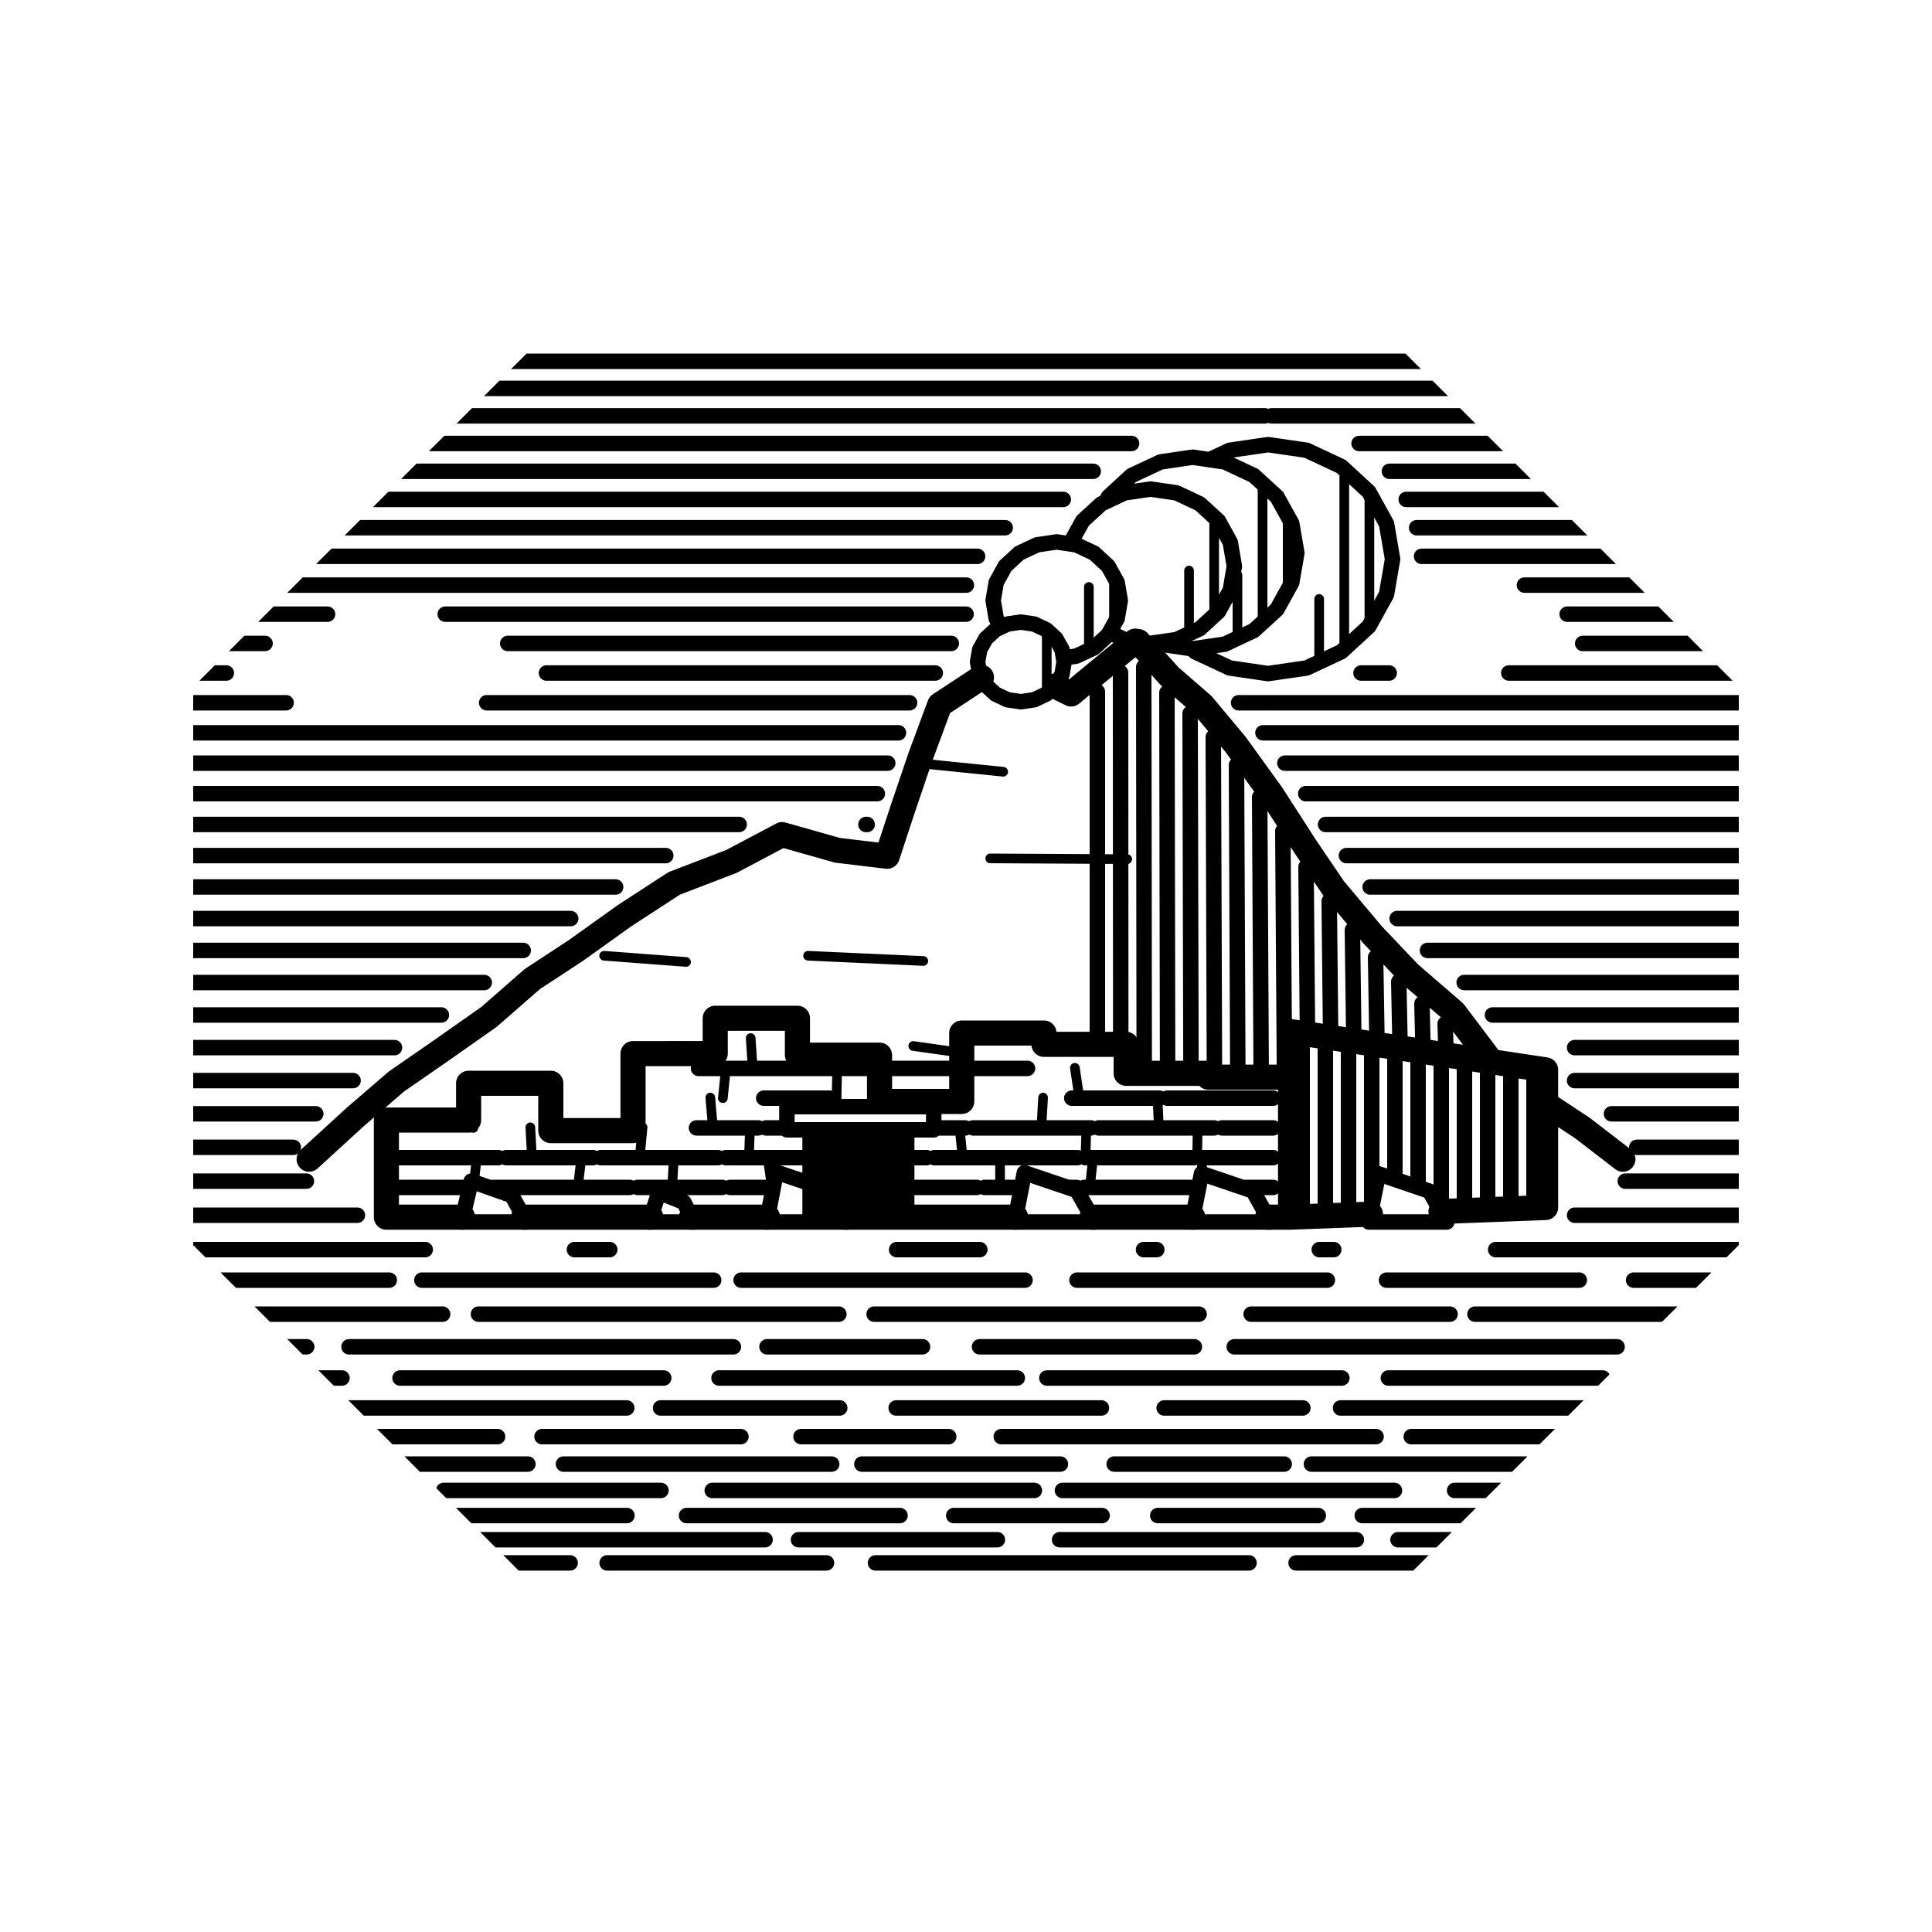
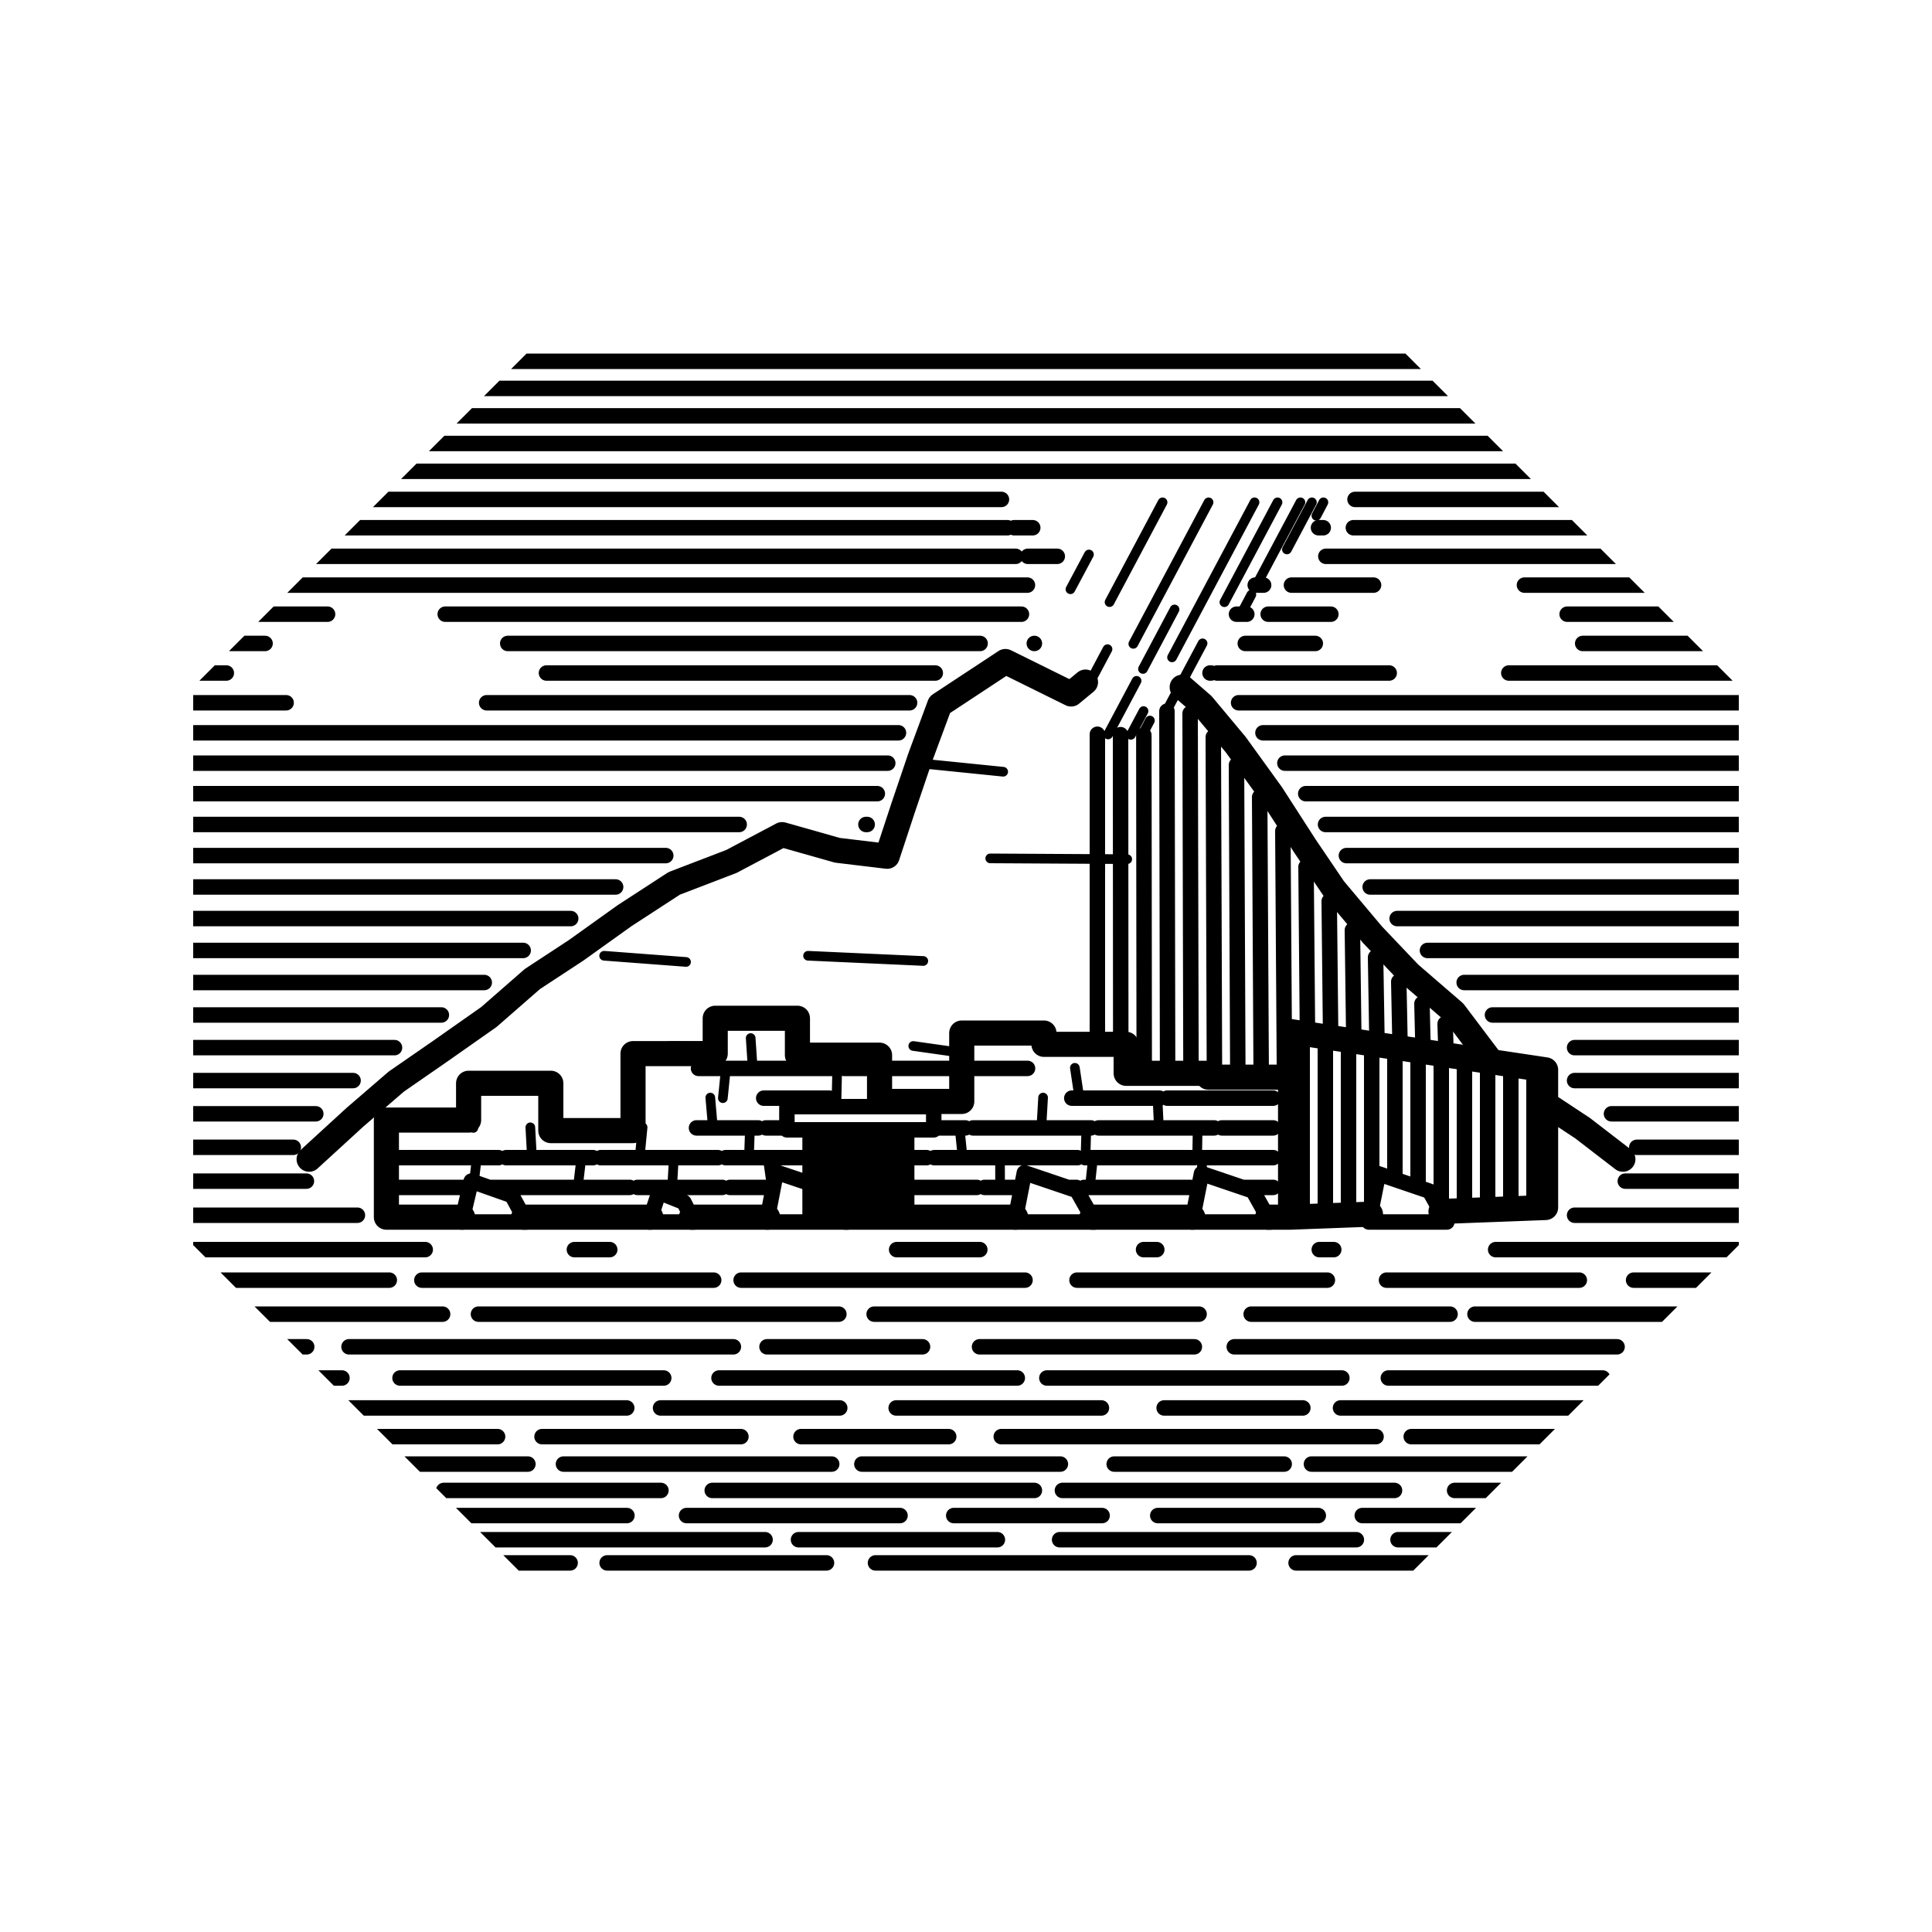
<svg xmlns="http://www.w3.org/2000/svg" viewBox="0 0 200 200">
  <defs>
    <clipPath id="w">
      <path d="M55.11 36L144.89 36L180 71.11L180 128.89L144.89 164L55.11 164L20 128.89L20 71.11Z" />
    </clipPath>
  </defs>
  <g clip-path="url(#w)" fill="none" stroke="#000" stroke-linecap="round" stroke-linejoin="round">
    <path d="M83.06 116.96L94.66 116.96L94.66 126L83.06 126Z" fill="#000" stroke="none" />
-     <path d="M94.38 78.93L103.85 79.89M102.51 88.86L116.69 88.94M62.54 98.94L71.02 99.58M83.65 98.94L95.58 99.48M69.35 108.28L74.04 108.31M82.55 108.36L83.59 108.37M94.54 108.28L99.56 108.99M136.56 62L136.56 68.14M139.16 48.98L139.16 66.78M141.76 51.42L141.76 64.34M128.1 59.53L128.1 65.67M130.7 50.45L130.7 64.05M133.3 53.82L133.3 60.67M123.09 59.06L123.09 65.2M125.69 53.92L125.69 63.32M112.72 60.76L112.72 66.91M115.32 60.1L115.32 64.22M108.36 65.63L108.36 71.41M49.06 122.38L49.37 119.78M59.82 122.92L60.19 119.78M69.58 122.92L69.76 119.78M79.91 122.92L79.46 119.78M92.42 122.92L92.12 119.78M103.53 122.92L103.52 119.78M112.82 122.92L113.16 119.78M124.5 121.52L124.34 119.78M55.07 119.84L54.9 116.7M66.22 119.84L66.52 116.7M77.53 119.84L77.64 116.7M88.66 119.84L88.8 116.96M99.65 119.84L99.33 116.7M112.37 119.84L112.46 116.7M123.93 119.84L123.98 116.7M49 116.76L49.23 113.62M73.8 116.76L73.53 113.62M85.86 114.56L86 113.62M107.8 116.76L107.98 113.62M119.97 116.76L119.82 113.62M74.83 113.68L75.15 110.54M86.6 113.68L86.67 110.54M111.74 113.68L111.27 110.54M77.92 110.6L77.71 107.46" stroke-width="1" />
-     <path d="M20 37.4L180 37.4M20 40.21L180 40.21M20 43.05L130.95 43.05M131.62 43.05L180 43.05M20 45.91L117.14 45.91M140.69 45.91L180 45.91M20 48.79L113.17 48.79M143.83 48.79L180 48.79M20 51.7L110.07 51.7M145.57 51.7L180 51.7M20 54.63L104.06 54.63M146.65 54.63L180 54.63M20 57.59L101.2 57.59M147.16 57.59L180 57.59M20 60.57L100.04 60.57M157.81 60.57L180 60.57M20 63.58L33.91 63.58M46.09 63.58L100.01 63.58M162.23 63.58L180 63.58M20 66.61L27.44 66.61M52.56 66.61L98.48 66.61M163.84 66.61L180 66.61M20 69.67L23.43 69.67M56.57 69.67L96.82 69.67M140.89 69.67L143.81 69.67M156.19 69.67L180 69.67M20 72.75L29.62 72.75M50.38 72.75L94.16 72.75M128.22 72.75L131.24 72.75M131.33 72.75L180 72.75M20 75.86L93.01 75.86M130.74 75.86L180 75.86M20 79L91.9 79M133.01 79L180 79M20 82.16L90.82 82.16M135.17 82.16L180 82.16M20 85.35L76.52 85.35M89.64 85.35L89.77 85.35M137.22 85.35L180 85.35M20 88.57L68.92 88.57M139.38 88.57L180 88.57M20 91.82L63.73 91.82M141.84 91.82L180 91.82M20 95.09L59.08 95.09M144.63 95.09L180 95.09M20 98.39L54.16 98.39M147.77 98.39L180 98.39M20 101.71L50.13 101.71M151.57 101.71L180 101.71M20 105.07L45.69 105.07M154.5 105.07L180 105.07M20 108.45L40.84 108.45M163 108.45L180 108.45M20 111.86L36.55 111.86M163 111.86L180 111.86M20 115.3L32.69 115.3M166.82 115.3L180 115.3M20 118.77L30.36 118.77M169.44 118.77L180 118.77M20 122.27L31.72 122.27M168.25 122.27L180 122.27M20 125.8L37 125.8M163 125.8L180 125.8M20 129.36L44.02 129.36M59.46 129.36L63.12 129.36M92.82 129.36L101.43 129.36M118.38 129.36L119.75 129.36M136.57 129.36L138.07 129.36M154.83 129.36L180 129.36M20 132.52L40.3 132.52M43.67 132.52L73.88 132.52M76.72 132.52L106.11 132.52M111.49 132.52L137.41 132.52M143.53 132.52L163.49 132.52M169.11 132.52L180 132.52M20 136.04L45.82 136.04M49.53 136.04L86.84 136.04M90.49 136.04L124.13 136.04M129.52 136.04L150.11 136.04M152.69 136.04L180 136.04M20 139.42L31.75 139.42M36.13 139.42L75.92 139.42M79.4 139.42L95.5 139.42M101.4 139.42L123.64 139.42M127.77 139.42L167.4 139.42M170.99 139.42L180 139.42M20 142.65L35.4 142.65M41.41 142.65L68.71 142.65M74.43 142.65L105.31 142.65M108.37 142.65L138.91 142.65M143.72 142.65L165.91 142.65M171.53 142.65L180 142.65M20 145.75L24.24 145.75M28.14 145.75L64.88 145.75M68.38 145.75L86.93 145.75M92.77 145.75L114.02 145.75M120.51 145.75L134.87 145.75M138.77 145.75L172.49 145.75M176.25 145.75L180 145.75M20 148.72L51.51 148.72M56.11 148.72L76.7 148.72M82.92 148.72L98.21 148.72M103.65 148.72L142.45 148.72M146.09 148.72L173.95 148.72M20 151.56L33.13 151.56M37.8 151.56L54.65 151.56M58.33 151.56L86.1 151.56M89.22 151.56L109.77 151.56M115.34 151.56L132.94 151.56M135.76 151.56L158.25 151.56M163.98 151.56L180 151.56M20 154.29L39.6 154.29M45.93 154.29L68.42 154.29M73.73 154.29L107.08 154.29M109.98 154.29L144.36 154.29M150.58 154.29L180 154.29M20 156.89L37.24 156.89M39.95 156.89L64.9 156.89M71.07 156.89L93.17 156.89M98.73 156.89L114.09 156.89M119.85 156.89L136.47 156.89M141.02 156.89L176.52 156.89M20 159.39L43.97 159.39M47.49 159.39L79.2 159.39M82.66 159.39L103.25 159.39M109.69 159.39L140.41 159.39M144.72 159.39L178.02 159.39M20 161.79L38.68 161.79M41.26 161.79L59.02 161.79M62.85 161.79L85.56 161.79M90.63 161.79L129.3 161.79M134.17 161.79L170.76 161.79M176.35 161.79L180 161.79M113.6 71.6L113.6 108.11M116 69.62L116.02 108.11M118.4 69.04L118.45 111.11M120.8 71.7L120.87 111.11M123.2 73.85L123.29 111.11M125.6 76.3L125.72 111.51M128 79.19L128.14 111.51M130.4 82.51L130.56 111.51M132.8 86.03L132.97 111.51M135.2 89.74L135.35 107.06M137.6 93.29L137.75 107.42M140 96.28L140.15 107.78M142.4 99.1L142.55 108.14M144.8 101.62L144.94 108.5M147.2 103.9L147.32 108.85M149.6 105.98L149.7 109.21M152 108.73L152.03 109.56M144.16 57.88L143.53 61.54L141.7 64.85L138.85 67.47L135.26 69.15L131.28 69.73L127.3 69.15L123.71 67.47L123.37 67.15M125.22 47.59L127.3 46.61L131.28 46.03L135.26 46.61L138.85 48.29L141.7 50.91L143.53 54.22L144.16 57.88M134.25 57.25L133.72 60.31L132.19 63.08L129.8 65.27L126.8 66.68L123.47 67.17L120.14 66.68L119.77 66.51M114.45 51.95L114.75 51.42L117.13 49.23L120.14 47.82L123.47 47.33L126.8 47.82L129.8 49.23L132.19 51.42L133.72 54.18L134.25 57.25M127.78 58.62L127.36 61.09L126.13 63.31L124.21 65.08L121.79 66.21L119.1 66.6L116.42 66.21L114.85 65.47M110.82 56.31L110.85 56.15L112.08 53.92L114 52.16L116.42 51.02L119.1 50.63L121.79 51.02L124.21 52.16L126.13 53.92L127.36 56.15L127.78 58.62M115.97 62.16L115.65 64.03L114.71 65.72L113.26 67.06L111.42 67.92L110.09 68.11M103.62 64.92L103.13 64.03L102.81 62.16L103.13 60.29L104.06 58.6L105.52 57.26L107.35 56.4L109.39 56.1L111.42 56.4L113.26 57.26L114.71 58.6L115.65 60.29L115.97 62.16M110.16 68.52L109.94 69.79L109.3 70.94L108.31 71.85L107.06 72.44L105.68 72.64L104.3 72.44L103.05 71.85L102.06 70.94L101.42 69.79L101.2 68.52L101.42 67.25L102.06 66.1L103.05 65.19L104.3 64.6L105.68 64.4L107.06 64.6L108.31 65.19L109.3 66.1L109.94 67.25ZM134.8 107.47L134.8 125.45M137.2 107.83L137.2 125.36M139.6 108.19L139.6 125.27M142 108.55L142 125.02M144.4 108.91L144.4 122.09M146.8 109.27L146.8 122.91M149.2 109.63L149.2 124.91M151.6 109.99L151.6 124.82M154 110.35L154 124.73M156.4 110.71L156.4 124.64M158.8 111.07L158.8 124.55M41 122.92L48.62 122.92M50.6 122.92L65.19 122.92M65.99 122.92L74.77 122.92M75.57 122.92L80.05 122.92M85.05 122.92L88.35 122.92M89.15 122.92L101.12 122.92M101.92 122.92L105.75 122.92M110.53 122.92L111.43 122.92M112.23 122.92L123.25 122.92M124.05 122.92L124.09 122.92M128.62 122.92L131.8 122.92M41 119.84L51.6 119.84M52.4 119.84L61.39 119.84M62.19 119.84L74.32 119.84M75.12 119.84L83.94 119.84M84.74 119.84L95.92 119.84M96.72 119.84L111.54 119.84M112.34 119.84L123.65 119.84M124.45 119.84L131.8 119.84M72.1 116.76L78.49 116.76M79.29 116.76L81.46 116.76M96.66 116.76L99.93 116.76M100.73 116.76L112.93 116.76M113.73 116.76L125.69 116.76M126.49 116.76L131.8 116.76M79.06 113.68L85.88 113.68M110.95 113.68L120.03 113.68M120.83 113.68L131.8 113.68M72.31 110.6L86.56 110.6M87.36 110.6L99.34 110.6M100.14 110.6L106.37 110.6M81.46 114.56L96.66 114.56L96.66 116.96L81.46 116.96ZM47.78 126.5L48.78 122.27L52.99 123.76L54.48 126.5ZM67.21 126.5L68.21 123.43L70.8 124.46L71.83 126.5ZM79.36 126.5L80.36 121.34L85.89 123.2L87.75 126.5ZM105.04 126.5L106.04 121.4L111.48 123.24L113.32 126.5ZM123.38 126.5L124.38 121.48L129.71 123.29L131.51 126.5ZM141.7 126.5L142.7 121.51L147.98 123.31L149.78 126.5Z" stroke-width="1.6" />
-     <path d="M32 120L36.74 115.66L41.02 111.97L45.6 108.8L50.61 105.28L55.11 101.35L59.65 98.37L64.64 94.8L69.79 91.45L75.73 89.17L80.96 86.4L86.68 88.02L91.84 88.64L93.48 83.66L95.26 78.41L97.28 72.96L101.6 70.12M109.22 71.02L110.88 71.84L117.52 66.37M117.84 66.42L121.11 70.04L124.48 72.96L127.92 77.08L131.64 82.23L135.1 87.6L138.08 92L142.08 96.76L145.91 100.79L150.53 104.78L154.4 109.91M160 114.26L163.82 116.78L168 120M133.6 126L133.6 111.51L133.6 106.79L160 110.75L160 125L149.17 125.41M141.87 125.69L133.6 126M40 126L40 115.95L48.51 115.95L48.51 112.14L57.02 112.14L57.02 117.04L65.53 117.04L65.53 109.07L74.04 109.07L74.04 105.41L82.55 105.41L82.55 109.23L91.05 109.23L91.05 114.02L99.56 114.02L99.56 106.94L108.07 106.94L108.07 108.11L116.58 108.11L116.58 111.11L125.09 111.11L125.09 111.51L133.6 111.51L133.6 106.79L133.6 126L131.23 126M123.48 126L113.04 126M105.14 126L87.47 126M79.46 126L71.58 126M67.37 126L54.21 126M47.89 126L40 126" stroke-width="2.6" />
+     <path d="M94.38 78.93L103.85 79.89M102.51 88.86L116.69 88.94M62.54 98.94L71.02 99.58M83.65 98.94L95.58 99.48M69.35 108.28L74.04 108.31M82.55 108.36L83.59 108.37M94.54 108.28L99.56 108.99M110.81 61L112.73 57.4M114.86 62.33L120.35 52M112.71 70.85L114.65 67.2M117.32 66.65L125.11 52M114.71 76.03L117.66 70.48M118.32 69.25L121.59 63.09M117.07 76.07L118.38 73.61M121.33 68.05L129.87 52M120.7 73.71L121.85 71.55M121.9 71.46L124.49 66.6M126.75 62.34L132.25 52M128.57 63.39L129.54 61.56M130.05 60.6L134.62 52M136.27 53.39L137 52M118.24 76.1L119.04 74.59M133.22 56.88L135.81 52M49.06 122.38L49.37 119.78M59.82 122.92L60.19 119.78M69.58 122.92L69.76 119.78M79.91 122.92L79.46 119.78M92.42 122.92L92.12 119.78M103.53 122.92L103.52 119.78M112.82 122.92L113.16 119.78M124.5 121.52L124.34 119.78M55.07 119.84L54.9 116.7M66.22 119.84L66.52 116.7M77.53 119.84L77.64 116.7M88.66 119.84L88.8 116.96M99.65 119.84L99.33 116.7M112.37 119.84L112.46 116.7M123.93 119.84L123.98 116.7M49 116.76L49.23 113.62M73.8 116.76L73.53 113.62M85.86 114.56L86 113.62M107.8 116.76L107.98 113.62M119.97 116.76L119.82 113.62M74.83 113.68L75.15 110.54M86.6 113.68L86.67 110.54M111.74 113.68L111.27 110.54M77.92 110.6L77.71 107.46" stroke-width="1" />
+     <path d="M20 37.4L180 37.4M20 40.21L180 40.21M20 43.05L180 43.05M20 45.91L180 45.91M20 48.79L180 48.79M20 51.7L103.67 51.7M140.27 51.7L180 51.7M20 54.63L104.3 54.63M104.98 54.63L106.91 54.63M136.49 54.63L136.98 54.63M140.1 54.63L180 54.63M20 57.59L105.14 57.59M106.4 57.59L109.45 57.59M137.25 57.59L180 57.59M20 60.57L106.36 60.57M129.94 60.57L130.81 60.57M133.69 60.57L142.19 60.57M157.81 60.57L180 60.57M20 63.58L33.91 63.58M46.09 63.58L105.74 63.58M128 63.58L129.07 63.58M131.28 63.58L137.77 63.58M162.23 63.58L180 63.58M20 66.61L27.44 66.61M52.56 66.61L101.46 66.61M107.07 66.61L107.08 66.61M128.91 66.61L136.16 66.61M163.84 66.61L180 66.61M20 69.67L23.43 69.67M56.57 69.67L96.82 69.67M125.26 69.67L125.37 69.67M125.99 69.67L143.81 69.67M156.19 69.67L180 69.67M20 72.75L29.62 72.75M50.38 72.75L94.16 72.75M128.22 72.75L180 72.75M20 75.86L93.01 75.86M130.74 75.86L180 75.86M20 79L91.9 79M133.01 79L180 79M20 82.16L90.82 82.16M135.17 82.16L180 82.16M20 85.35L76.52 85.35M89.64 85.35L89.77 85.35M137.22 85.35L180 85.35M20 88.57L68.92 88.57M139.38 88.57L180 88.57M20 91.82L63.73 91.82M141.84 91.82L180 91.82M20 95.09L59.08 95.09M144.63 95.09L180 95.09M20 98.39L54.16 98.39M147.77 98.39L180 98.39M20 101.71L50.13 101.71M151.57 101.71L180 101.71M20 105.07L45.69 105.07M154.5 105.07L180 105.07M20 108.45L40.84 108.45M163 108.45L180 108.45M20 111.86L36.55 111.86M163 111.86L180 111.86M20 115.3L32.69 115.3M166.82 115.3L180 115.3M20 118.77L30.36 118.77M169.44 118.77L180 118.77M20 122.27L31.72 122.27M168.25 122.27L180 122.27M20 125.8L37 125.8M163 125.8L180 125.8M20 129.36L44.02 129.36M59.46 129.36L63.12 129.36M92.82 129.36L101.43 129.36M118.38 129.36L119.75 129.36M136.57 129.36L138.07 129.36M154.83 129.36L180 129.36M20 132.52L40.3 132.52M43.67 132.52L73.88 132.52M76.72 132.52L106.11 132.52M111.49 132.52L137.41 132.52M143.53 132.52L163.49 132.52M169.11 132.52L180 132.52M20 136.04L45.82 136.04M49.53 136.04L86.84 136.04M90.49 136.04L124.13 136.04M129.52 136.04L150.11 136.04M152.69 136.04L180 136.04M20 139.42L31.75 139.42M36.13 139.42L75.92 139.42M79.4 139.42L95.5 139.42M101.4 139.42L123.64 139.42M127.77 139.42L167.4 139.42M170.99 139.42L180 139.42M20 142.65L35.4 142.65M41.41 142.65L68.71 142.65M74.43 142.65L105.31 142.65M108.37 142.65L138.91 142.65M143.72 142.65L165.91 142.65M171.53 142.65L180 142.65M20 145.75L24.24 145.75M28.14 145.75L64.88 145.75M68.38 145.75L86.93 145.75M92.77 145.75L114.02 145.75M120.51 145.75L134.87 145.75M138.77 145.75L172.49 145.75M176.25 145.75L180 145.75M20 148.72L51.51 148.72M56.11 148.72L76.7 148.72M82.92 148.72L98.21 148.72M103.65 148.72L142.45 148.72M146.09 148.72L173.95 148.72M20 151.56L33.13 151.56M37.8 151.56L54.65 151.56M58.33 151.56L86.1 151.56M89.22 151.56L109.77 151.56M115.34 151.56L132.94 151.56M135.76 151.56L158.25 151.56M163.98 151.56L180 151.56M20 154.29L39.6 154.29M45.93 154.29L68.42 154.29M73.73 154.29L107.08 154.29M109.98 154.29L144.36 154.29M150.58 154.29L180 154.29M20 156.89L37.24 156.89M39.95 156.89L64.9 156.89M71.07 156.89L93.17 156.89M98.73 156.89L114.09 156.89M119.85 156.89L136.47 156.89M141.02 156.89L176.52 156.89M20 159.39L43.97 159.39M47.49 159.39L79.2 159.39M82.66 159.39L103.25 159.39M109.69 159.39L140.41 159.39M144.72 159.39L178.02 159.39M20 161.79L38.68 161.79M41.26 161.79L59.02 161.79M62.85 161.79L85.56 161.79M90.63 161.79L129.3 161.79M134.17 161.79L170.76 161.79M176.35 161.79L180 161.79M113.6 76.01L113.6 108.11M116 76.05L116.02 108.11M118.41 76.1L118.45 111.11M120.8 73.62L120.87 111.11M123.2 73.85L123.29 111.11M125.6 76.3L125.72 111.51M128 79.19L128.14 111.51M130.4 82.51L130.56 111.51M132.8 86.03L132.97 111.51M135.2 89.74L135.35 107.06M137.6 93.29L137.75 107.42M140 96.28L140.15 107.78M142.4 99.1L142.55 108.14M144.8 101.62L144.94 108.5M147.2 103.9L147.32 108.85M149.6 105.98L149.7 109.21M152 108.73L152.03 109.56M134.8 107.47L134.8 125.45M137.2 107.83L137.2 125.36M139.6 108.19L139.6 125.27M142 108.55L142 125.02M144.4 108.91L144.4 122.09M146.8 109.27L146.8 122.91M149.2 109.63L149.2 124.91M151.6 109.99L151.6 124.82M154 110.35L154 124.73M156.4 110.71L156.4 124.64M158.8 111.07L158.8 124.55M41 122.92L48.62 122.92M50.6 122.92L65.19 122.92M65.99 122.92L74.77 122.92M75.57 122.92L80.05 122.92M85.05 122.92L88.35 122.92M89.15 122.92L101.12 122.92M101.92 122.92L105.75 122.92M110.53 122.92L111.43 122.92M112.23 122.92L123.25 122.92M124.05 122.92L124.09 122.92M128.62 122.92L131.8 122.92M41 119.84L51.6 119.84M52.4 119.84L61.39 119.84M62.19 119.84L74.32 119.84M75.12 119.84L83.94 119.84M84.74 119.84L95.92 119.84M96.72 119.84L111.54 119.84M112.34 119.84L123.65 119.84M124.45 119.84L131.8 119.84M72.1 116.76L78.49 116.76M79.29 116.76L81.46 116.76M96.66 116.76L99.93 116.76M100.73 116.76L112.93 116.76M113.73 116.76L125.69 116.76M126.49 116.76L131.8 116.76M79.06 113.68L85.88 113.68M110.95 113.68L120.03 113.68M120.83 113.68L131.8 113.68M72.31 110.6L86.56 110.6M87.36 110.6L99.34 110.6M100.14 110.6L106.37 110.6M81.46 114.56L96.66 114.56L96.66 116.96L81.46 116.96ZM47.78 126.5L48.78 122.27L52.99 123.76L54.48 126.5ZM67.21 126.5L68.21 123.43L70.8 124.46L71.83 126.5ZM79.36 126.5L80.36 121.34L85.89 123.2L87.75 126.5ZM105.04 126.5L106.04 121.4L111.48 123.24L113.32 126.5ZM123.38 126.5L124.38 121.48L129.71 123.29L131.51 126.5ZM141.7 126.5L142.7 121.51L147.98 123.31L149.78 126.5Z" stroke-width="1.6" />
+     <path d="M32 120L36.74 115.66L41.02 111.97L45.6 108.8L50.61 105.28L55.11 101.35L59.65 98.37L64.64 94.8L69.79 91.45L75.73 89.17L80.96 86.4L86.68 88.02L91.84 88.64L93.48 83.66L95.26 78.41L97.28 72.96L104.08 68.48L110.88 71.84L112.37 70.61M122.38 71.14L124.48 72.96L127.92 77.08L131.64 82.23L135.1 87.6L138.08 92L142.08 96.76L145.91 100.79L150.53 104.78L154.4 109.91M160 114.26L163.82 116.78L168 120M133.6 126L133.6 111.51L133.6 106.79L160 110.75L160 125L149.17 125.41M141.87 125.69L133.6 126M40 126L40 115.95L48.51 115.95L48.51 112.14L57.02 112.14L57.02 117.04L65.53 117.04L65.53 109.07L74.04 109.07L74.04 105.41L82.55 105.41L82.55 109.23L91.05 109.23L91.05 114.02L99.56 114.02L99.56 106.94L108.07 106.94L108.07 108.11L116.58 108.11L116.58 111.11L125.09 111.11L125.09 111.51L133.6 111.51L133.6 106.79L133.6 126L131.23 126M123.48 126L113.04 126M105.14 126L87.47 126M79.46 126L71.58 126M67.37 126L54.21 126M47.89 126L40 126" stroke-width="2.6" />
  </g>
</svg>
